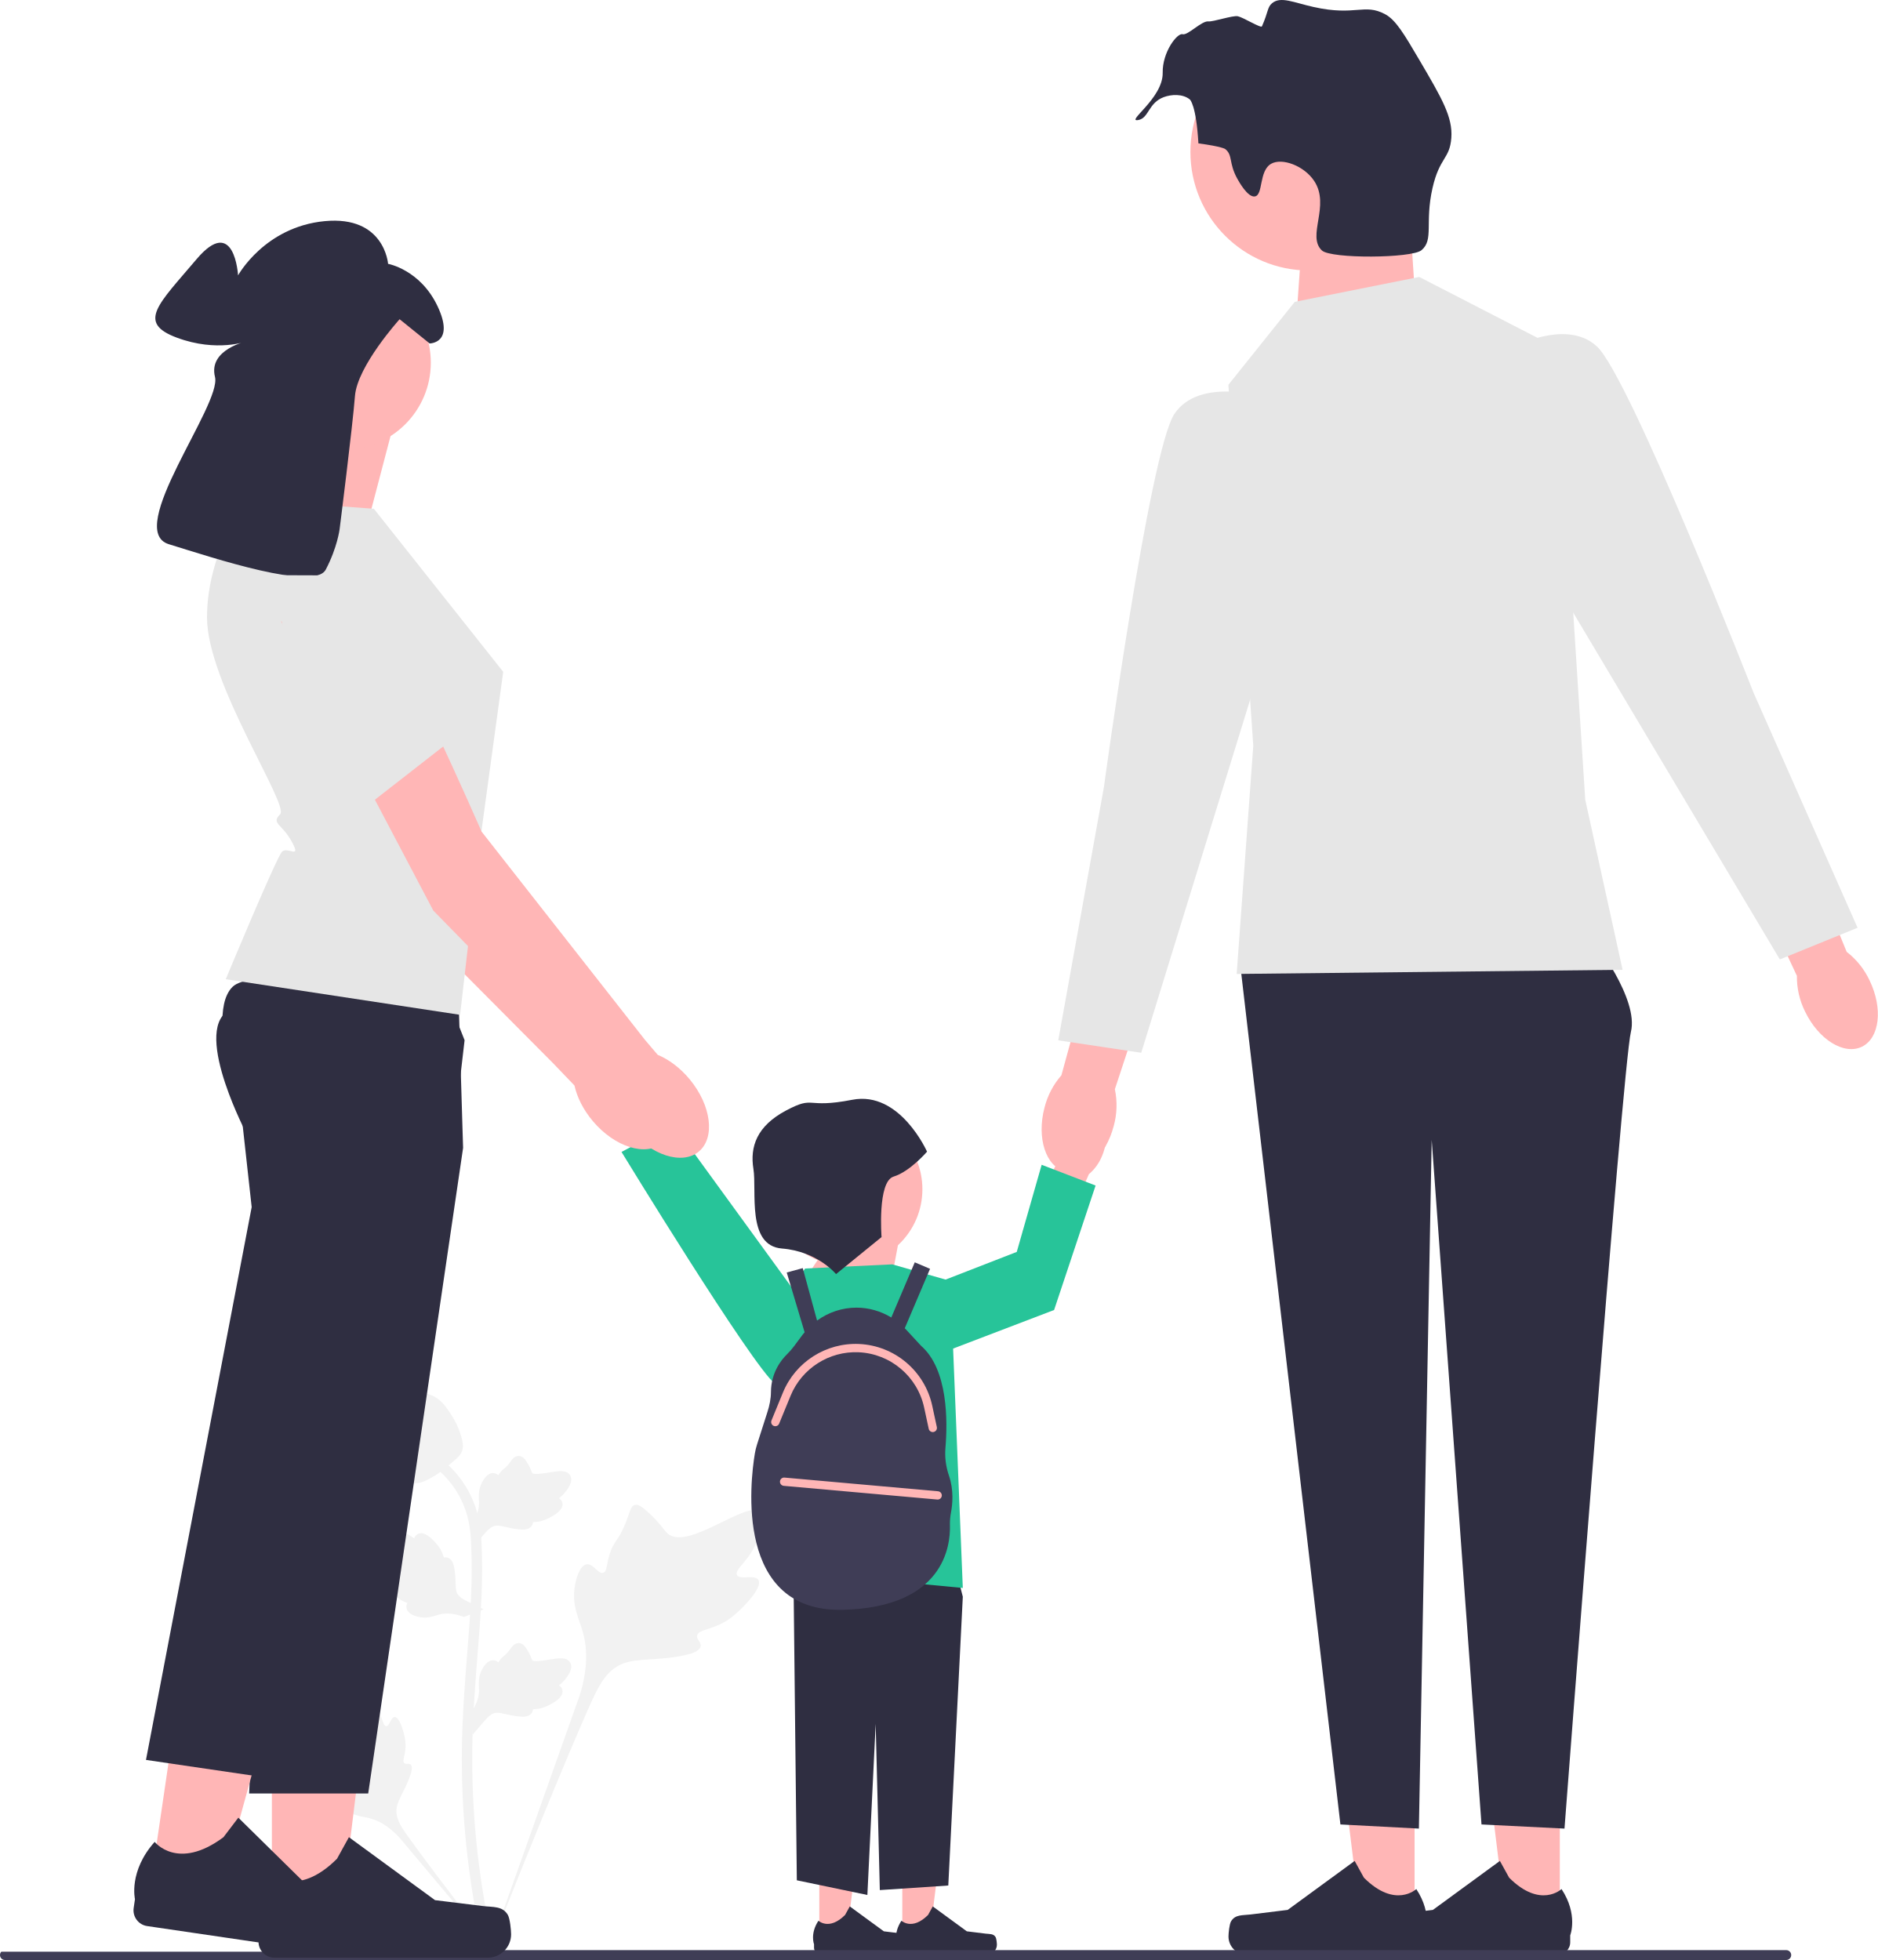
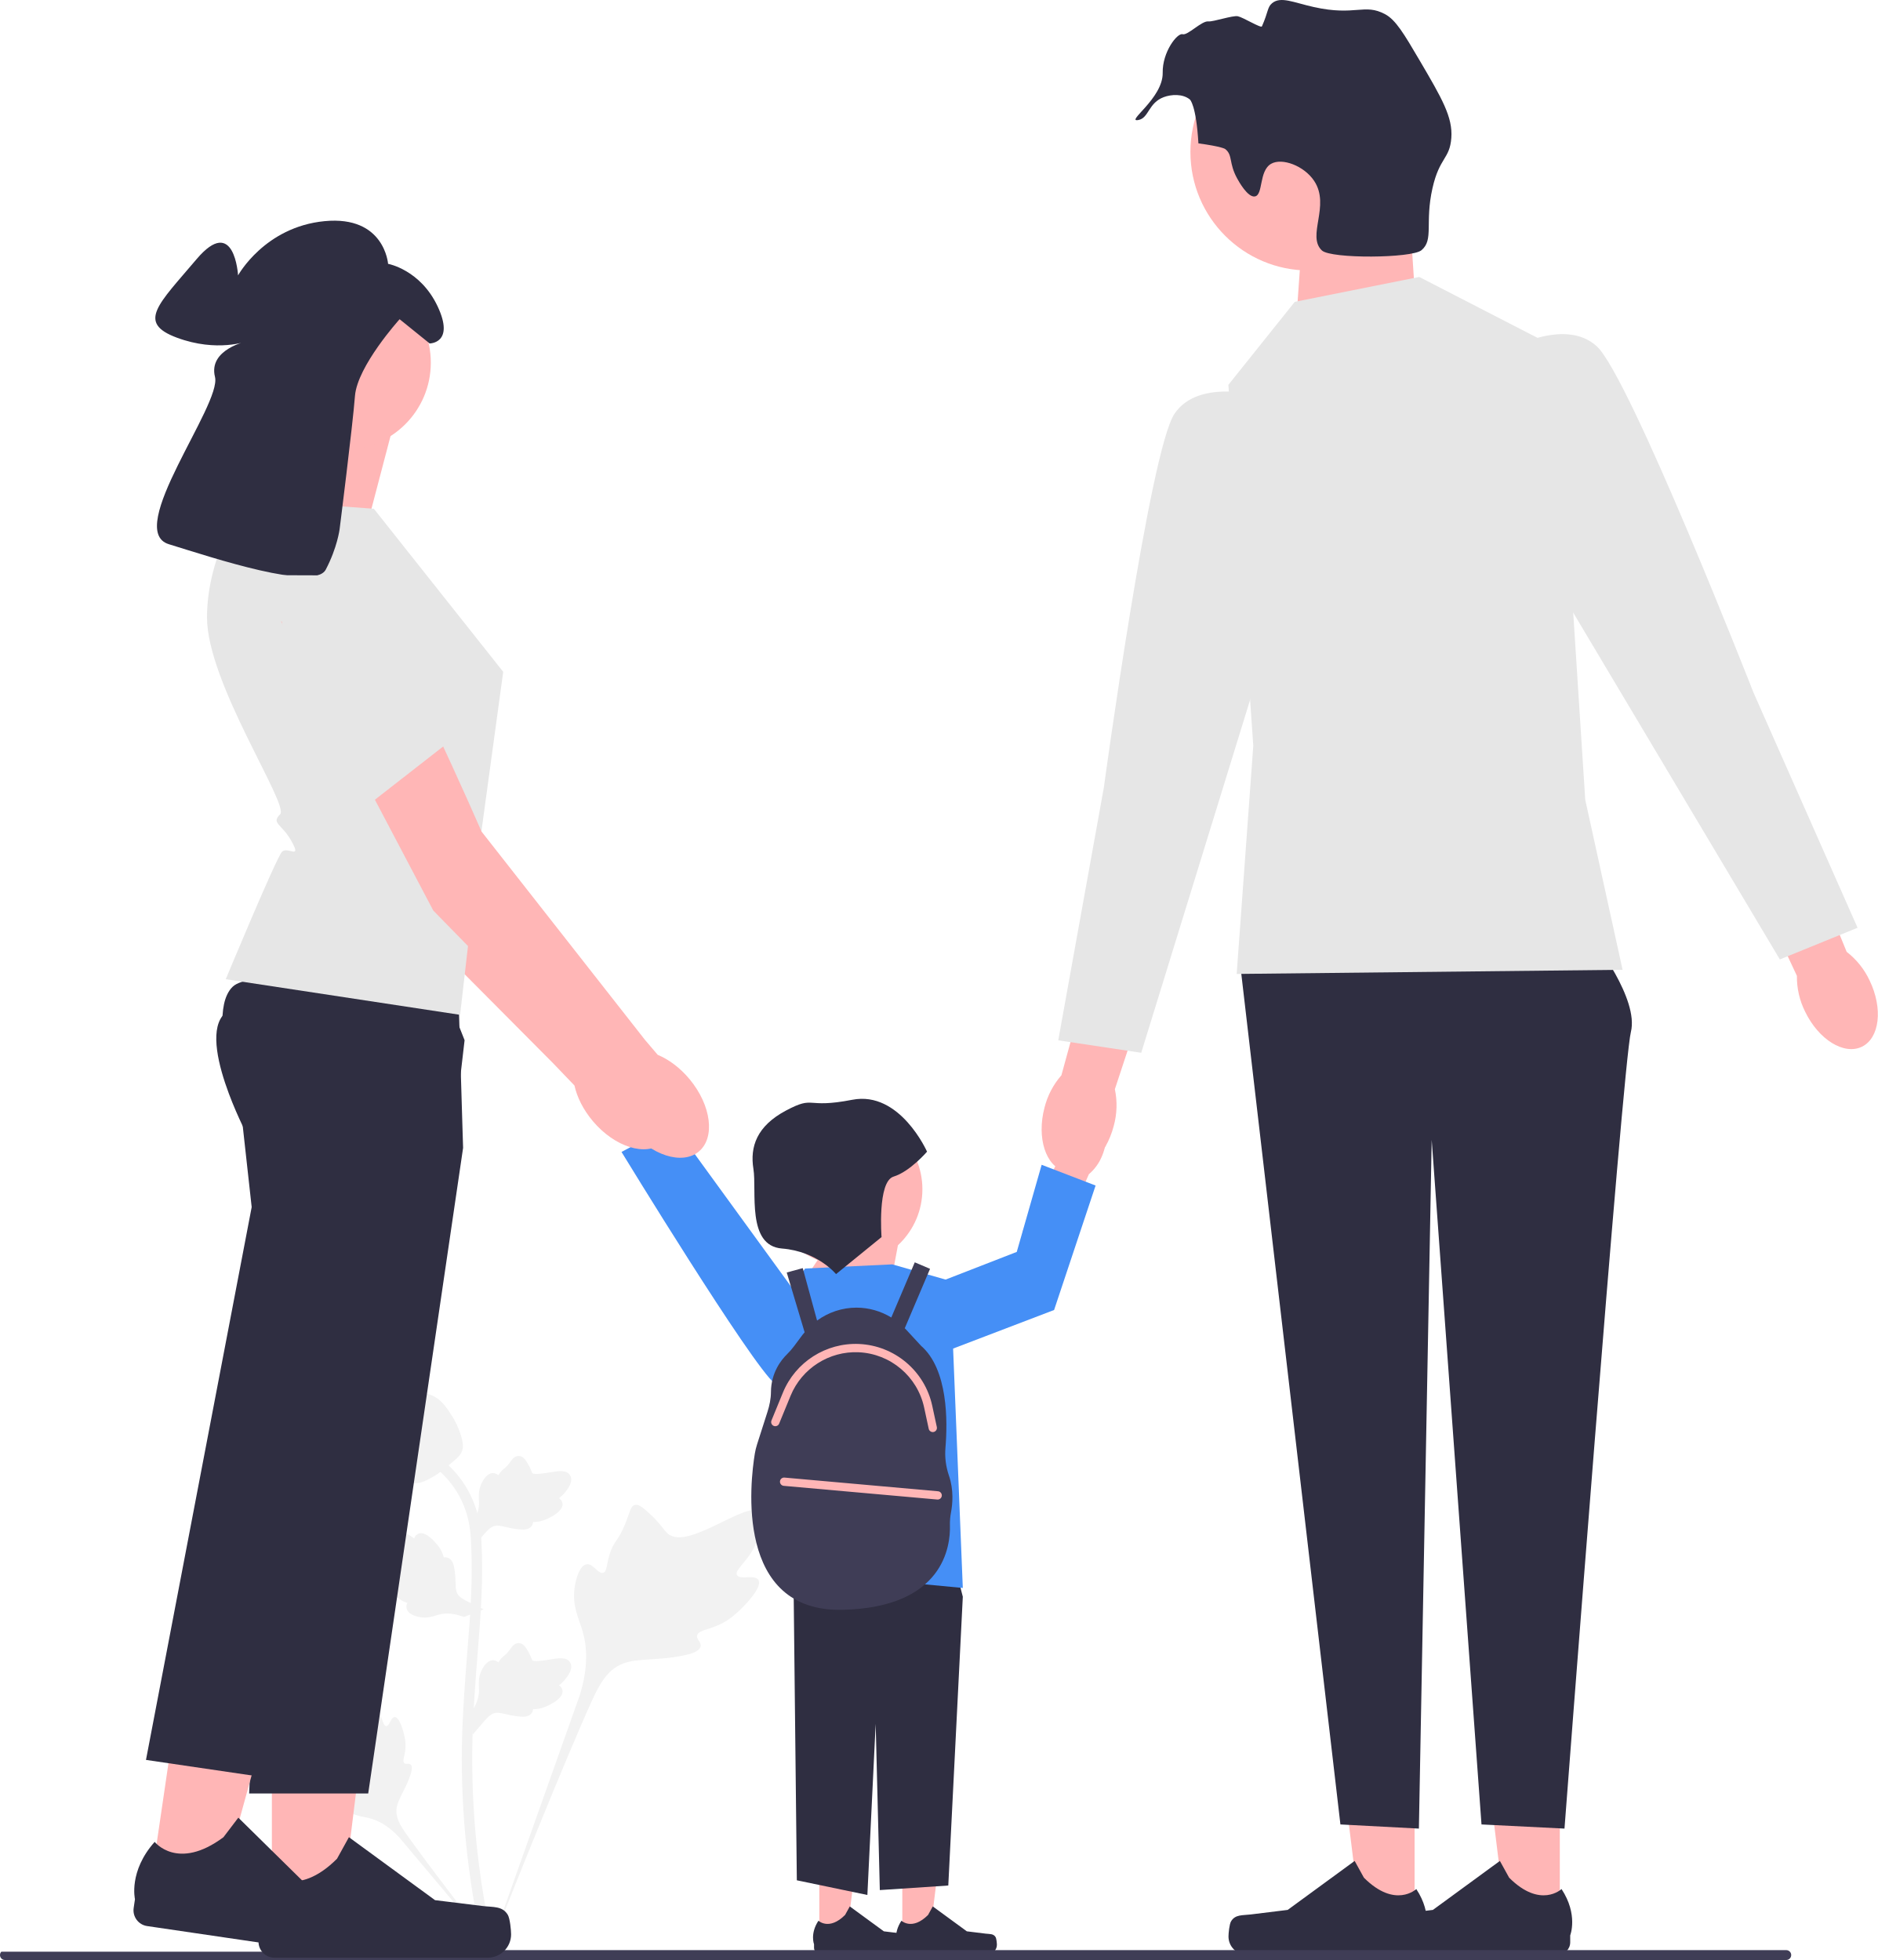
<svg xmlns="http://www.w3.org/2000/svg" width="452.553" height="472.429" viewBox="0 0 452.553 472.429">
  <g>
    <path d="M182.775,380.824c-.844-1.424-4.497,.101-5.168-1.191-.669-1.287,2.724-3.249,4.663-7.73,.35-.808,2.553-5.9,.922-7.472-3.092-2.978-17.24,9.313-22.191,5.29-1.087-.883-1.846-2.645-5.134-5.506-1.308-1.138-2.099-1.652-2.865-1.461-1.086,.271-1.172,1.725-2.337,4.584-1.747,4.287-2.78,4.028-3.798,7.449-.756,2.539-.583,4.016-1.472,4.303-1.258,.407-2.416-2.286-4.011-2.045-1.627,.246-2.611,3.382-2.922,5.73-.583,4.406,1.035,7.313,1.932,10.371,.975,3.322,1.553,8.375-.698,15.528l-22.277,62.766c4.918-12.879,19.158-48.185,25.142-61.305,1.727-3.787,3.635-7.629,7.551-9.145,3.77-1.46,8.949-.588,15.55-2.179,.771-.186,2.911-.73,3.18-1.988,.223-1.04-1.036-1.621-.842-2.595,.259-1.307,2.734-1.323,5.775-2.831,2.144-1.063,3.48-2.328,4.629-3.415,.346-.328,5.495-5.262,4.371-7.157h-0Z" fill="#f2f2f2" />
    <path d="M95.13,413.866c-.942,.004-1.248,2.236-2.076,2.193-.825-.043-.808-2.275-2.448-4.519-.296-.405-2.159-2.955-3.401-2.608-2.354,.658-.404,11.148-3.806,12.418-.747,.279-1.831,.143-4.184,.931-.936,.314-1.417,.554-1.544,.985-.18,.611,.508,1.073,1.575,2.47,1.6,2.094,1.175,2.527,2.56,4.013,1.028,1.104,1.803,1.445,1.687,1.964-.163,.735-1.819,.526-2.161,1.379-.349,.87,.907,2.257,1.969,3.087,1.994,1.558,3.888,1.602,5.647,2.044,1.912,.48,4.559,1.654,7.42,4.823l24.378,29.044c-4.902-6.13-18.122-23.306-22.835-30.029-1.361-1.941-2.696-3.985-2.31-6.345,.371-2.272,2.293-4.562,3.417-8.261,.131-.432,.481-1.639-.058-2.134-.446-.409-1.095,.041-1.517-.335-.567-.504,.14-1.724,.277-3.651,.097-1.359-.138-2.38-.341-3.258-.061-.265-.997-4.215-2.251-4.21v0Z" fill="#f2f2f2" />
    <path d="M113.929,418.086l-.568-5.068,.259-.384c1.2-1.777,1.812-3.512,1.819-5.159,.001-.262-.011-.524-.023-.79-.049-1.057-.11-2.371,.575-3.903,.384-.854,1.463-2.831,3.086-2.587,.437,.061,.767,.262,1.018,.497,.037-.059,.075-.117,.115-.181,.505-.771,.905-1.101,1.291-1.419,.296-.245,.602-.497,1.082-1.094,.21-.262,.374-.492,.513-.685,.42-.585,.968-1.282,1.935-1.27,1.033,.049,1.574,.903,1.932,1.468,.64,1.008,.93,1.735,1.122,2.217,.07,.176,.149,.374,.19,.436,.333,.489,3.038,.032,4.057-.135,2.289-.382,4.27-.712,5.087,.732,.585,1.033,.151,2.398-1.33,4.168-.461,.551-.952,.969-1.388,1.297,.361,.215,.684,.546,.815,1.065h0c.308,1.228-.748,2.459-3.137,3.663-.593,.301-1.392,.702-2.512,.896-.527,.091-1.002,.113-1.408,.125-.009,.235-.064,.489-.207,.751-.42,.771-1.293,1.138-2.61,1.05-1.449-.076-2.642-.352-3.694-.595-.919-.21-1.711-.389-2.332-.347-1.153,.093-2.041,1.016-3.083,2.212l-2.603,3.042h-0Z" fill="#f2f2f2" />
    <path d="M116.563,387.911l-4.758,1.835-.437-.153c-2.023-.71-3.857-.862-5.452-.451-.254,.065-.504,.143-.759,.223-1.01,.315-2.266,.708-3.922,.434-.924-.155-3.11-.697-3.285-2.329-.052-.438,.059-.809,.222-1.111-.066-.021-.133-.042-.204-.065-.874-.293-1.295-.597-1.7-.889-.312-.224-.633-.456-1.332-.769-.307-.137-.571-.237-.793-.322-.672-.258-1.486-.611-1.719-1.549-.215-1.011,.474-1.751,.93-2.241,.813-.875,1.442-1.34,1.86-1.648,.153-.112,.324-.239,.373-.294,.389-.446-.74-2.947-1.159-3.891-.95-2.118-1.772-3.95-.582-5.106,.851-.828,2.282-.754,4.369,.229,.65,.307,1.179,.675,1.607,1.013,.117-.404,.354-.8,.823-1.058h0c1.11-.61,2.569,.099,4.339,2.105,.442,.498,1.033,1.169,1.504,2.203,.221,.487,.363,.941,.478,1.331,.229-.051,.49-.063,.779,.009,.852,.21,1.429,.962,1.678,2.258,.294,1.421,.329,2.645,.362,3.724,.03,.942,.058,1.753,.255,2.344,.382,1.091,1.5,1.717,2.922,2.421l3.603,1.746-0,0Z" fill="#f2f2f2" />
    <path d="M113.929,372.979l-.568-5.068,.259-.384c1.2-1.777,1.812-3.512,1.819-5.159,.001-.262-.011-.524-.023-.79-.049-1.057-.11-2.371,.575-3.903,.384-.854,1.463-2.831,3.086-2.587,.437,.061,.767,.262,1.018,.497,.037-.059,.075-.117,.115-.181,.505-.771,.905-1.101,1.291-1.419,.296-.245,.602-.497,1.082-1.094,.21-.262,.374-.492,.513-.685,.42-.585,.968-1.282,1.935-1.27,1.033,.049,1.574,.903,1.932,1.468,.64,1.008,.93,1.735,1.122,2.217,.07,.176,.149,.374,.19,.436,.333,.489,3.038,.032,4.057-.135,2.289-.382,4.27-.712,5.087,.732,.585,1.033,.151,2.398-1.33,4.168-.461,.551-.952,.969-1.388,1.297,.361,.215,.684,.546,.815,1.065h0c.308,1.228-.748,2.459-3.137,3.663-.593,.301-1.392,.702-2.512,.896-.527,.091-1.002,.113-1.408,.125-.009,.235-.064,.489-.207,.751-.42,.771-1.293,1.138-2.61,1.05-1.449-.076-2.642-.352-3.694-.595-.919-.21-1.711-.389-2.332-.347-1.153,.093-2.041,1.016-3.083,2.212l-2.603,3.042h-0Z" fill="#f2f2f2" />
    <path d="M119.115,471.357l-1.062-.666-.257-1.226,.257,1.226-1.238,.142c-.02-.115-.087-.379-.188-.793-.554-2.266-2.244-9.162-3.654-20.023-.984-7.581-1.541-15.376-1.656-23.17-.115-7.807,.255-13.717,.551-18.467,.224-3.583,.496-6.994,.762-10.317,.71-8.878,1.379-17.265,.881-26.55-.11-2.073-.341-6.387-2.862-10.978-1.462-2.663-3.476-5.027-5.987-7.023l1.561-1.963c2.771,2.207,5,4.826,6.623,7.782,2.795,5.09,3.047,9.791,3.168,12.05,.507,9.449-.17,17.916-.887,26.88-.264,3.311-.536,6.708-.759,10.276-.294,4.706-.66,10.565-.546,18.271,.113,7.701,.663,15.4,1.634,22.886,1.392,10.724,3.058,17.517,3.605,19.749,.291,1.192,.352,1.441,.054,1.914v-0Z" fill="#f2f2f2" />
    <path d="M100.066,357.494c-.103,0-.207-.002-.312-.01-2.134-.115-4.11-1.392-5.875-3.796-.827-1.131-1.251-2.42-2.095-4.992-.131-.396-.767-2.408-1.154-5.176-.253-1.808-.221-2.565,.137-3.233,.398-.744,1.041-1.263,1.766-1.613-.032-.24-.006-.487,.098-.739,.427-1.045,1.563-.908,2.177-.842,.311,.039,.699,.091,1.117,.069,.658-.032,1.012-.228,1.548-.521,.513-.281,1.15-.631,2.096-.825,1.865-.389,3.427,.14,3.942,.313,2.71,.903,4.046,3.01,5.593,5.45,.308,.489,1.367,2.271,2.065,4.713,.504,1.762,.433,2.545,.281,3.128-.308,1.197-1.036,1.882-2.885,3.394-1.931,1.583-2.9,2.376-3.732,2.858-1.937,1.118-3.153,1.821-4.768,1.821v0Z" fill="#f2f2f2" />
  </g>
  <g>
    <polygon points="217.451 467.068 224.014 467.067 227.135 441.755 217.45 441.756 217.451 467.068" fill="#ffb6b6" />
    <path d="M239.935,466.919h0c.204,.344,.312,1.455,.312,1.855h0c0,1.23-.997,2.227-2.227,2.227h-20.323c-.839,0-1.519-.68-1.519-1.519v-.846s-1.005-2.543,1.065-5.677c0,0,2.573,2.454,6.417-1.39l1.134-2.054,8.206,6.001,4.548,.56c.995,.122,1.877-.019,2.389,.843h0Z" fill="#2f2e41" />
  </g>
  <g>
    <polygon points="197.451 467.068 204.014 467.067 207.135 441.755 197.45 441.756 197.451 467.068" fill="#ffb6b6" />
    <path d="M219.935,466.919h0c.204,.344,.312,1.455,.312,1.855h0c0,1.23-.997,2.227-2.227,2.227h-20.323c-.839,0-1.519-.68-1.519-1.519v-.846s-1.005-2.543,1.065-5.677c0,0,2.573,2.454,6.417-1.39l1.134-2.054,8.206,6.001,4.548,.56c.995,.122,1.877-.019,2.389,.843h0Z" fill="#2f2e41" />
  </g>
  <polygon points="225.032 357.755 232.032 384.862 228.532 454.472 212.032 455.576 211.032 415.505 209.032 456.755 192.032 453.219 191.032 362.469 225.032 357.755" fill="#2f2e41" />
  <g>
-     <path id="uuid-f560b4a3-9a95-4199-88c1-6c6c96ee74ab-314" d="M157.268,266.488c-2.259-3.963-6.134-6.011-8.656-4.573-2.522,1.438-2.735,5.816-.475,9.78,.881,1.596,2.131,2.958,3.647,3.972l9.782,16.672,7.726-4.757-10.463-15.931c-.1-1.821-.635-3.591-1.559-5.163Z" fill="#ffb6b6" />
-     <path d="M201.722,325.344s-9.271,12.778-14.941,8.212c-5.67-4.566-36.998-55.894-36.998-55.894l12.433-6.663,39.506,54.346Z" fill="#27c499" />
+     <path id="uuid-f560b4a3-9a95-4199-88c1-6c6c96ee74ab-68" d="M157.268,266.488c-2.259-3.963-6.134-6.011-8.656-4.573-2.522,1.438-2.735,5.816-.475,9.78,.881,1.596,2.131,2.958,3.647,3.972l9.782,16.672,7.726-4.757-10.463-15.931c-.1-1.821-.635-3.591-1.559-5.163Z" fill="#ffb6b6" />
+     <path d="M201.722,325.344s-9.271,12.778-14.941,8.212c-5.67-4.566-36.998-55.894-36.998-55.894l12.433-6.663,39.506,54.346Z" fill="#458ff6" />
  </g>
  <polygon points="193.032 309.755 205.032 291.755 217.032 296.755 214.032 312.755 193.032 309.755" fill="#ffb6b6" />
-   <polygon points="194.032 305.755 215.032 304.755 229.032 308.755 232.032 382.755 190.032 378.755 190.032 339.731 184.032 319.755 194.032 305.755" fill="#27c499" />
+   <polygon points="194.032 305.755 215.032 304.755 229.032 308.755 232.032 382.755 190.032 378.755 190.032 339.731 184.032 319.755 194.032 305.755" fill="#458ff6" />
  <path d="M228.69,355.671c-.738-2.152-1.032-4.425-.842-6.692,.537-6.398,.638-18.934-5.883-24.598l-3.683-3.99c-.077-.083-.163-.154-.241-.235l6.095-14.326-3.682-1.565-5.657,13.296c-2.509-1.527-5.403-2.372-8.396-2.372-3.457,0-6.762,1.128-9.493,3.112l-3.45-12.639-3.859,1.054,4.314,14.414c-.157,.191-.328,.367-.477,.567l-2.107,2.828c-.513,.689-1.079,1.328-1.693,1.929-1.294,1.267-3.817,4.343-3.842,9.079-.008,1.62-.341,3.221-.835,4.764l-2.505,7.828c-.235,.735-.42,1.483-.545,2.245-1.104,6.703-4.927,38.283,21.201,37.651,24.357-.589,25.96-15.42,25.818-20.346-.031-1.069,.065-2.129,.264-3.18,.365-1.927,.694-5.336-.502-8.824Z" fill="#3f3d56" />
  <polygon points="338.723 36.017 341.001 71.183 312.36 77.755 314.355 49.321 338.723 36.017" fill="#ffb6b6" />
  <g>
    <polygon points="340.904 463.408 327.994 463.407 321.852 413.611 340.906 413.612 340.904 463.408" fill="#ffb6b6" />
    <path d="M296.673,463.115h0c-.402,.677-.614,2.862-.614,3.649h0c0,2.42,1.962,4.382,4.382,4.382h39.981c1.651,0,2.989-1.338,2.989-2.989v-1.665s1.978-5.003-2.094-11.169c0,0-5.061,4.828-12.623-2.734l-2.23-4.04-16.142,11.806-8.947,1.101c-1.958,.241-3.693-.037-4.7,1.658h-0Z" fill="#2f2e41" />
  </g>
  <g>
    <polygon points="375.904 463.408 362.994 463.407 356.852 413.611 375.906 413.612 375.904 463.408" fill="#ffb6b6" />
    <path d="M331.673,463.115h0c-.402,.677-.614,2.862-.614,3.649h0c0,2.42,1.962,4.382,4.382,4.382h39.981c1.651,0,2.989-1.338,2.989-2.989v-1.665s1.978-5.003-2.094-11.169c0,0-5.061,4.828-12.623-2.734l-2.23-4.04-16.142,11.806-8.947,1.101c-1.958,.241-3.693-.037-4.7,1.658h-0Z" fill="#2f2e41" />
  </g>
  <path d="M384.032,226.755s11,14,9,22-16,192-16,192l-20-1-12-165-3.087,166-18.913-1-24-206,85-7Z" fill="#2f2e41" />
-   <path id="uuid-35c49308-43d3-4982-a82f-2c4b488719d7-315" d="M268.405,271.394c-1.891,7.248-7.164,12.147-11.776,10.943s-6.817-8.055-4.925-15.306c.716-2.907,2.118-5.599,4.089-7.853l8.4-30.609,14.28,4.248-9.797,29.724c.618,2.93,.525,5.966-.271,8.852Z" fill="#ffb6b6" />
+   <path id="uuid-35c49308-43d3-4982-a82f-2c4b488719d7-69" d="M268.405,271.394c-1.891,7.248-7.164,12.147-11.776,10.943s-6.817-8.055-4.925-15.306c.716-2.907,2.118-5.599,4.089-7.853l8.4-30.609,14.28,4.248-9.797,29.724c.618,2.93,.525,5.966-.271,8.852Z" fill="#ffb6b6" />
  <circle cx="315.458" cy="36.626" r="28.574" fill="#ffb6b6" />
  <polygon points="312.032 72.755 342.032 66.755 375.032 83.755 382.032 192.755 391.032 233.755 298.032 234.755 302.032 179.755 296.032 92.755 312.032 72.755" fill="#e6e6e6" />
  <path d="M305.032,95.755s-16-5-22,4c-6,9-17,90-17,90l-11,61,20,3,33-107-3-51Z" fill="#e6e6e6" />
  <g>
-     <path id="uuid-bde1eca8-243b-424d-9fdc-27c2181c111a-316" d="M450.565,236.336c3.26,6.744,2.423,13.893-1.869,15.967s-10.413-1.712-13.674-8.459c-1.339-2.677-2.018-5.636-1.979-8.63l-13.452-28.749,13.626-6.025,11.815,28.981c2.37,1.83,4.268,4.201,5.534,6.915Z" fill="#ffb6b6" />
+     <path id="uuid-bde1eca8-243b-424d-9fdc-27c2181c111a-70" d="M450.565,236.336c3.26,6.744,2.423,13.893-1.869,15.967s-10.413-1.712-13.674-8.459c-1.339-2.677-2.018-5.636-1.979-8.63l-13.452-28.749,13.626-6.025,11.815,28.981c2.37,1.83,4.268,4.201,5.534,6.915Z" fill="#ffb6b6" />
    <path d="M362.508,84.791s14.369-8.633,22.323-1.303c7.954,7.331,37.751,83.45,37.751,83.45l25.079,56.684-18.728,7.633-57.31-96.196-9.115-50.268Z" fill="#e6e6e6" />
  </g>
  <path d="M431.67,471.239c0,.66-.53,1.19-1.19,1.19H1.19c-.66,0-1.19-.53-1.19-1.19,0-.32,.12-.6,.32-.81H90.04c1.91,0,3.78-.13,5.62-.38H430.48c.66,0,1.19,.53,1.19,1.19Z" fill="#3f3d56" />
-   <path id="uuid-76bcf24f-af63-48e1-b762-2a44b8a9d8fc-317" d="M255.902,274.545c1.785-4.198,5.397-6.68,8.069-5.544,2.672,1.136,3.39,5.46,1.604,9.659-.69,1.687-1.775,3.185-3.162,4.367l-7.786,17.692-8.225-3.831,8.549-17.035c-.111-1.82,.215-3.641,.951-5.309Z" fill="#ffb6b6" />
+   <path id="uuid-76bcf24f-af63-48e1-b762-2a44b8a9d8fc-71" d="M255.902,274.545c1.785-4.198,5.397-6.68,8.069-5.544,2.672,1.136,3.39,5.46,1.604,9.659-.69,1.687-1.775,3.185-3.162,4.367l-7.786,17.692-8.225-3.831,8.549-17.035c-.111-1.82,.215-3.641,.951-5.309Z" fill="#ffb6b6" />
  <circle cx="203.899" cy="286.652" r="18.393" fill="#ffb6b6" />
-   <polygon points="227.032 308.755 245.032 301.755 251.032 280.755 264.032 285.755 254.032 315.755 227.032 326.07 227.032 308.755" fill="#27c499" />
+   <polygon points="227.032 308.755 245.032 301.755 251.032 280.755 264.032 285.755 254.032 315.755 227.032 326.07 227.032 308.755" fill="#458ff6" />
  <path d="M201.48,307.103l10.97-8.925s-1.038-13.376,2.905-14.579,8.056-6.008,8.056-6.008c0,0-6.527-14.744-18.016-12.507-11.489,2.237-8.867-1.166-15.948,2.583-7.08,3.749-8.74,8.752-7.879,14.068,.861,5.316-1.702,18.523,6.873,19.203s13.038,6.165,13.038,6.165Z" fill="#2f2e41" />
  <path d="M298.152,43.023c-2.085-3.803-1.003-5.618-2.884-7.104-0-0-.757-.598-6.456-1.36h0c-.545-9.326-2.055-10.572-2.055-10.572-1.741-1.436-4.51-1.236-6.275-.584-3.733,1.38-3.604,5.015-6.083,5.511-3.425,.685,5.912-5.17,5.803-11.363-.089-5.052,3.529-9.662,4.79-9.302,1.25,.357,4.6-3.282,6.237-3.091,1.118,.13,5.858-1.495,7.078-1.241,1.332,.278,5.585,2.948,5.812,2.434,1.579-3.574,1.283-4.624,2.457-5.589,2.081-1.709,5.138-.159,10.041,.934,10.088,2.249,12.137-.973,17.183,1.725,2.549,1.363,4.511,4.646,8.33,11.156,5.342,9.104,8.012,13.656,7.63,18.686-.39,5.13-2.847,4.606-4.544,12.11-1.889,8.354,.382,12.424-2.656,14.944-2.348,1.948-21.815,2.098-23.993,.05-3.728-3.507,2.099-10.784-1.859-16.757-2.43-3.667-7.748-5.636-10.376-4.13-2.972,1.703-1.872,7.488-3.897,7.866-1.734,.324-3.919-3.66-4.282-4.323Z" fill="#2f2e41" />
  <g>
    <g>
      <path d="M159.66,275.482c3.98-3.363,2.924-11.159-2.361-17.414-2.313-2.738-5.053-4.726-7.736-5.815l-3.084-3.559-39.827-49.902s-22.055-49.642-28.566-55.005c-6.511-5.363-14.171-2.571-14.171-2.571l-5.977,7.394,37.243,69.312,38.116,38.359,5.145,5.365c.625,2.827,2.128,5.861,4.441,8.599,5.284,6.255,12.794,8.6,16.775,5.237Z" fill="#ffb6b6" />
      <polygon points="84.482 153.017 94.462 167.655 108.79 188.86 83.045 197.766 60.314 158.762 84.482 153.017" fill="#e6e6e6" />
    </g>
    <path d="M94.615,103.201l-7.228,27.559-27.559-5.421s10.843-19.878,8.132-28.914l26.655,6.777Z" fill="#ffb6b6" />
    <g>
      <polygon points="65.523 461.928 82.119 461.927 90.013 397.914 65.52 397.916 65.523 461.928" fill="#ffb6b6" />
      <path d="M122.382,461.552h0c.517,.87,.789,3.679,.789,4.691h0c0,3.111-2.522,5.633-5.633,5.633h-51.394c-2.122,0-3.843-1.72-3.843-3.843v-2.14s-2.542-6.431,2.692-14.357c0,0,6.506,6.207,16.227-3.515l2.867-5.193,20.751,15.176,11.502,1.416c2.516,.31,4.747-.048,6.042,2.132h0Z" fill="#2f2e41" />
    </g>
    <path d="M111.603,276.676l-22.868,155.614h-28.691l3.815-88.828,2.008-46.707-5.823-22.232s-2.655-4.942-4.892-10.932c-2.521-6.76-4.512-14.864-1.556-18.707,1.088-1.417,3.915-2.465,7.758-3.246,2.348-.48,5.081-.853,8.032-1.143,16.967-1.679,41.101-.63,41.101-.63l.614,20.247,.34,11.306,.162,5.26Z" fill="#2f2e41" />
    <g>
      <polygon points="36.29 454.318 52.709 456.73 69.831 394.547 45.597 390.986 36.29 454.318" fill="#ffb6b6" />
      <path d="M92.598,462.216h0c.385,.936,.246,3.755,.099,4.756h0c-.452,3.078-3.314,5.206-6.392,4.753l-50.848-7.476c-2.1-.309-3.551-2.261-3.243-4.361l.311-2.117s-1.58-6.732,4.752-13.813c0,0,5.534,7.087,16.566-1.117l3.592-4.721,18.323,18.033,11.174,3.074c2.445,.672,4.704,.643,5.667,2.988l0,0Z" fill="#2f2e41" />
    </g>
    <path d="M111.963,250.724l-3.137,27.012-17.105,56.922-28.158,93.713-28.383-4.171,25.473-133.245-2.522-22.848s-.821-2.271-1.763-5.596c-1.869-6.578-4.213-17.29-1.634-22.754,.348-.743,.785-1.387,1.326-1.909,1.014-.984,3.076-1.581,5.838-1.898,11.545-1.305,35.32,2.427,45.9,4.259l4.165,10.516Z" fill="#2f2e41" />
    <path d="M90.097,122.628l31.173,39.305-5.596,40.979-4.795,41.697-56.472-8.584s12.198-29.366,13.553-30.721,4.76,1.992,2.38-2.392c-2.38-4.384-5.091-4.384-2.832-6.643s-17.619-31.625-17.619-47.437c0-15.812,9.487-28.462,9.487-28.462l30.721,2.259Z" fill="#e6e6e6" />
    <circle cx="82.824" cy="87.406" r="21" fill="#ffb6b6" />
    <path d="M81.843,127.556s3.142-24.864,3.699-32.094c.556-7.231,10.763-18.519,10.763-18.519l7.231,5.84s6.118,0,1.947-8.899c-4.171-8.899-11.958-10.29-11.958-10.29,0,0-.834-11.68-15.295-10.29-14.461,1.39-20.857,13.071-20.857,13.071,0,0-.834-14.739-10.012-3.893-9.177,10.846-14.461,15.295-4.728,18.911,9.733,3.615,16.964,.834,16.964,.834,0,0-9.455,1.947-7.787,8.621,1.669,6.674-21.97,36.987-11.124,40.324,10.846,3.337,35.04,11.402,37.821,6.118,2.781-5.284,3.337-9.733,3.337-9.733Z" fill="#2f2e41" />
    <path d="M168.407,277.564c4.008-3.329,3.017-11.134-2.215-17.433-2.29-2.757-5.013-4.769-7.687-5.88l-3.054-3.585-39.407-50.234s-21.639-49.825-28.104-55.242c-6.465-5.417-14.149-2.689-14.149-2.689l-6.038,7.344,36.661,69.622,37.793,38.677,5.1,5.408c.601,2.833,2.079,5.879,4.369,8.636,5.231,6.299,12.722,8.706,16.73,5.377Z" fill="#ffb6b6" />
    <path d="M65.466,138.639s9.647,50.062,20.624,57.442l21.875-17.057s1.914-.082-1.649-4.107c-3.563-4.024-2.651-12.667-2.651-12.667,0,0,1.603,2.074-1.885-.805-3.488-2.879-.241-22.682-.241-22.682l-36.074-.123Z" fill="#e6e6e6" />
  </g>
  <path d="M224.793,345.181c-.461,0-.876-.32-.977-.79l-1.1-5.108c-1.616-7.512-8.106-12.998-15.783-13.34-7.112-.319-13.703,3.894-16.404,10.478l-2.759,6.725c-.209,.512-.792,.755-1.305,.546-.511-.21-.755-.794-.545-1.305l2.759-6.725c3.021-7.363,10.384-12.065,18.344-11.717,8.584,.383,15.841,6.518,17.648,14.917l1.1,5.108c.116,.54-.228,1.072-.767,1.188-.071,.015-.143,.022-.212,.022Z" fill="#ffb6b6" />
  <path d="M225.973,361.444c-.029,0-.06-.001-.09-.004l-37.005-3.3c-.55-.049-.956-.535-.907-1.085,.05-.55,.53-.954,1.085-.907l37.005,3.3c.55,.049,.956,.535,.907,1.085-.047,.52-.482,.911-.995,.911Z" fill="#ffb6b6" />
</svg>
